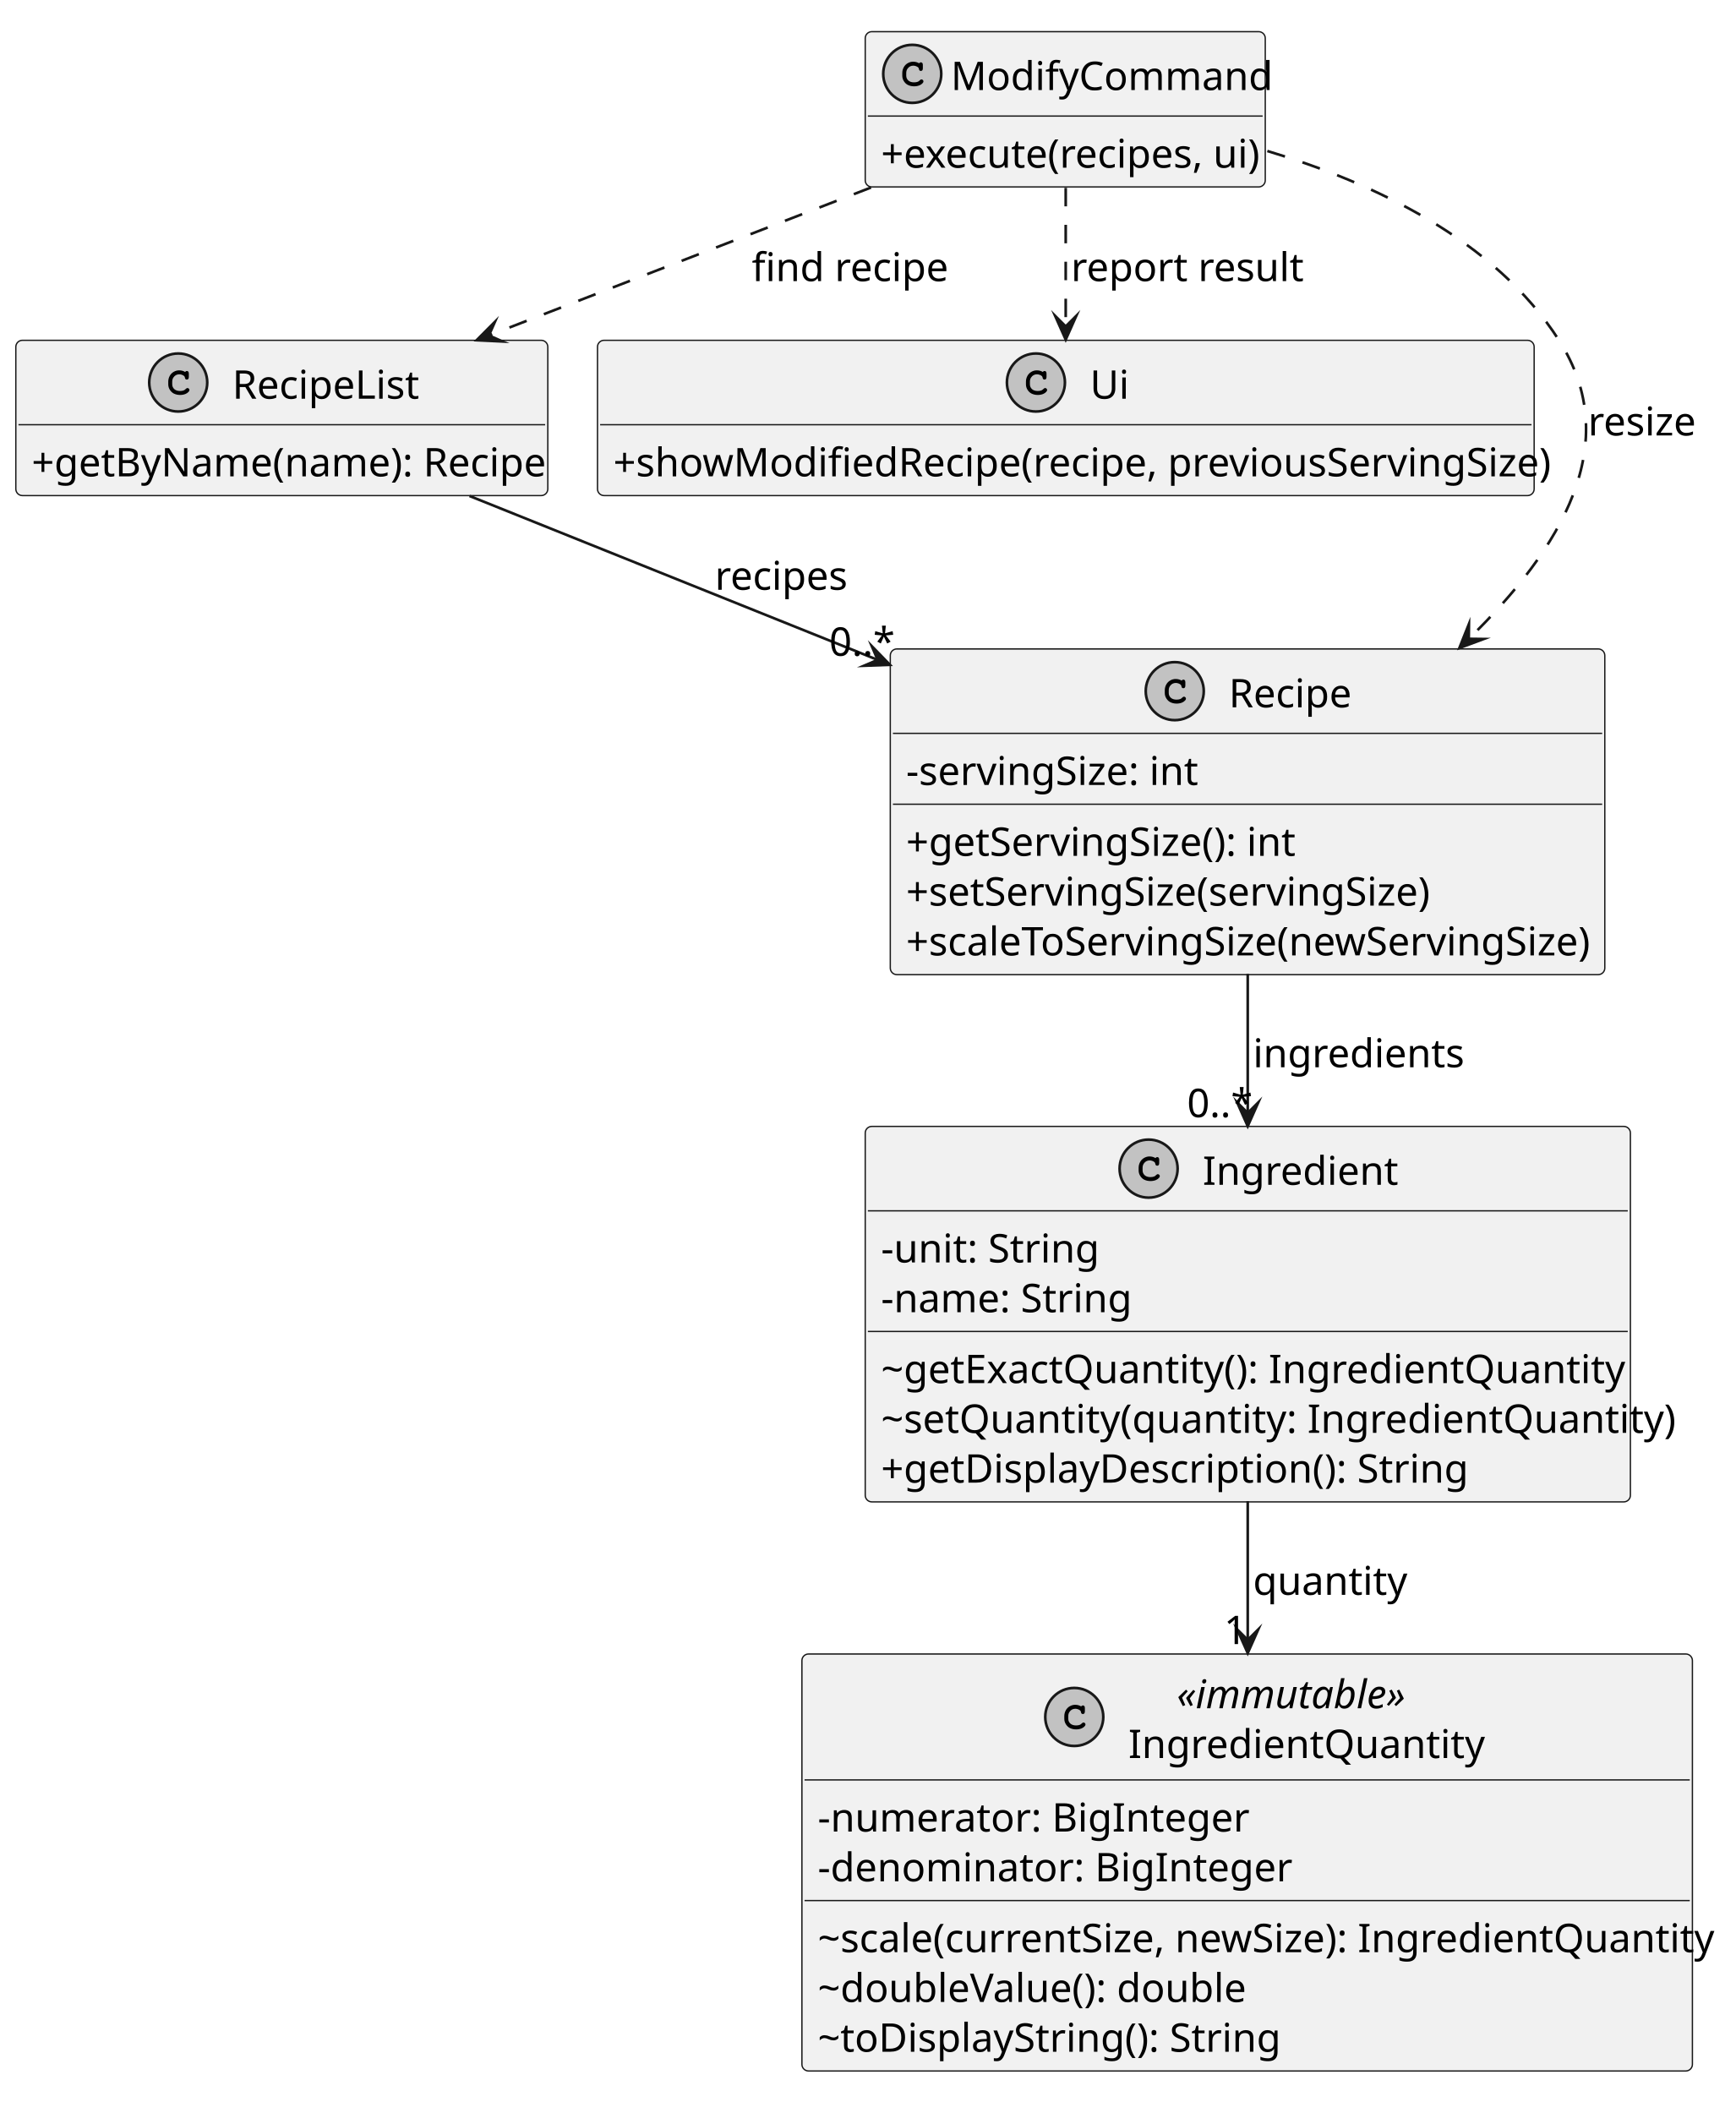
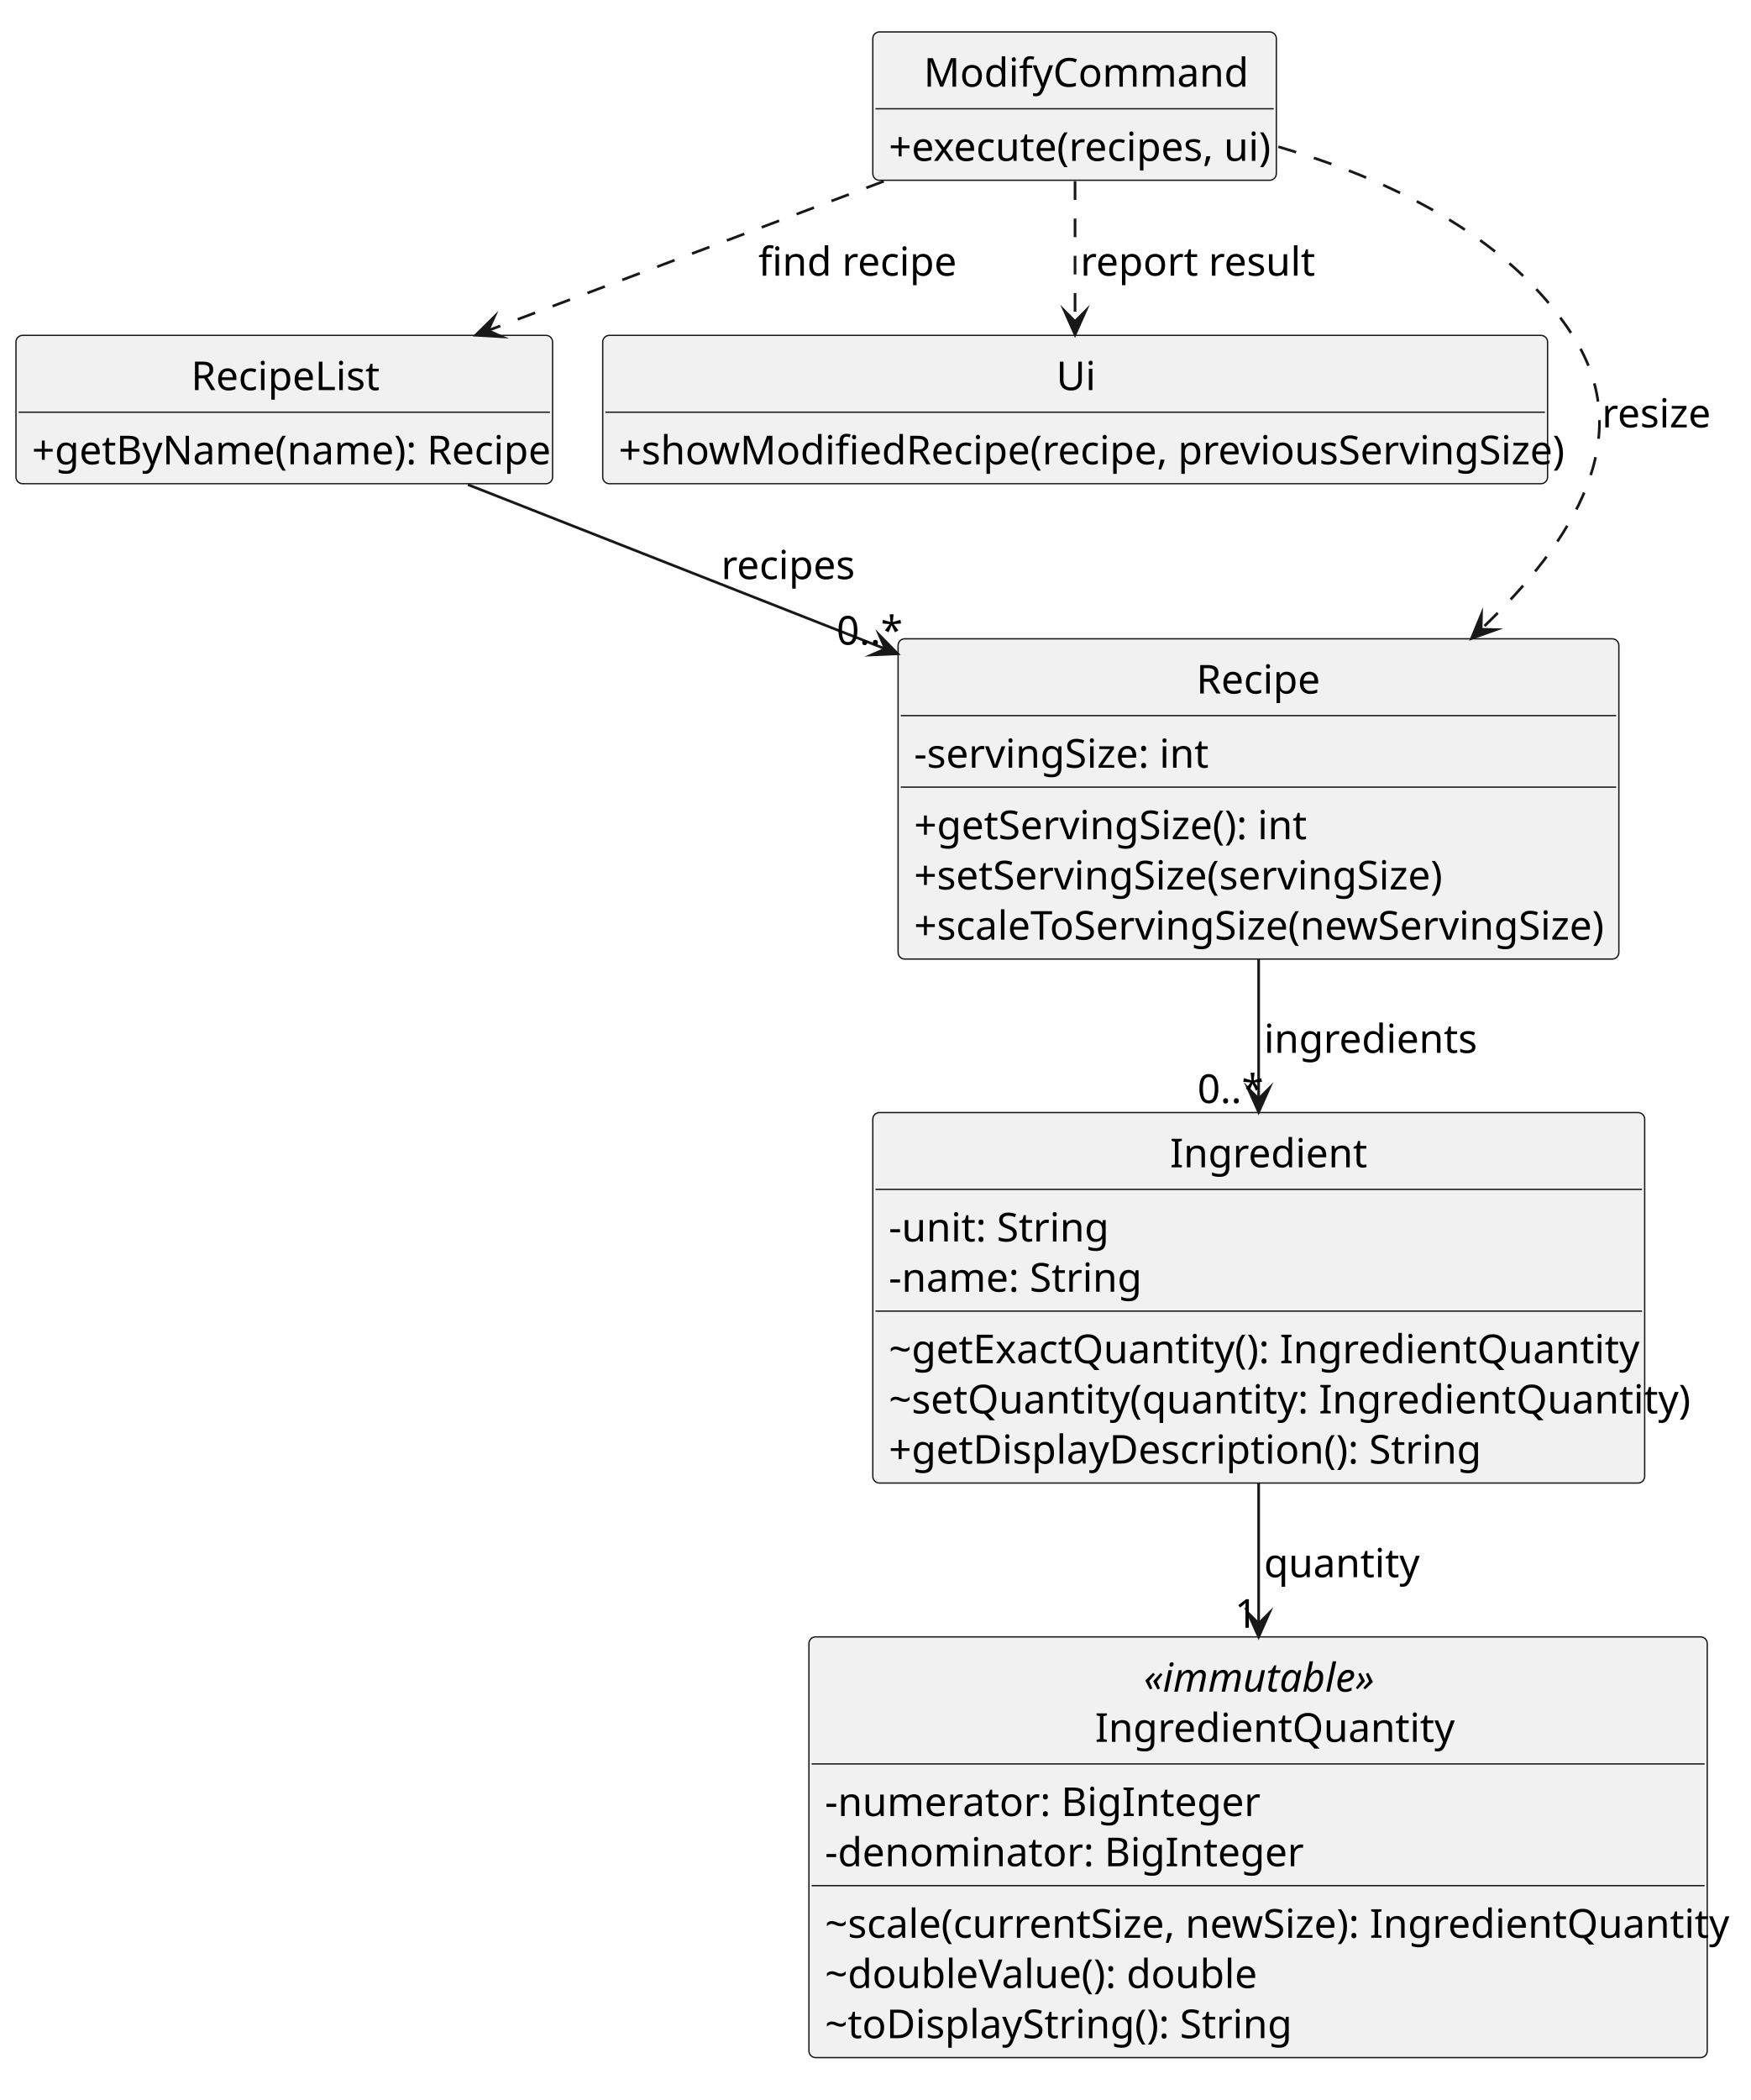
- <svg xmlns="http://www.w3.org/2000/svg" version="1.1" data-diagram-type="CLASS" style="width:658px;height:801px;background:#FFFFFF;" width="658px" height="801px" viewBox="0 0 658 801" zoomAndPan="magnify" preserveAspectRatio="none" contentStyleType="text/css">
+ <svg xmlns="http://www.w3.org/2000/svg" version="1.1" data-diagram-type="CLASS" style="width:658px;height:789px;background:#FFFFFF;" width="658px" height="789px" viewBox="0 0 658 789" zoomAndPan="magnify" preserveAspectRatio="none" contentStyleType="text/css">
  <defs />
  <g font-family="sans-serif" lengthAdjust="spacing">
-     <g class="entity" data-qualified-name="ModifyCommand" id="ent0001" data-source-line="10">
-       <rect x="328" y="12" width="151.651" height="58.867" fill="#F1F1F1" style="stroke:#181818;stroke-width:0.5;" rx="2.5" ry="2.5" />
-       <ellipse cx="345.826" cy="28" rx="11" ry="11" fill="#C2C2C2" style="stroke:#181818;stroke-width:1;" />
-       <path d="M348.435,24 Q348.576,23.813 348.732,23.719 Q348.904,23.625 349.091,23.625 Q349.419,23.625 349.623,23.859 Q349.841,24.078 349.841,24.625 L349.841,25.891 Q349.841,26.438 349.623,26.672 Q349.419,26.891 349.091,26.891 Q348.794,26.891 348.607,26.734 Q348.419,26.563 348.341,26.094 Q348.279,25.797 348.138,25.625 Q347.826,25.297 347.279,25.094 Q346.748,24.891 346.216,24.891 Q345.544,24.891 344.966,25.188 Q344.404,25.484 343.966,26.141 Q343.544,26.797 343.544,27.703 L343.544,28.688 Q343.544,29.766 344.326,30.5 Q345.123,31.219 346.513,31.219 Q347.357,31.219 347.935,30.984 Q348.263,30.859 348.654,30.469 Q348.888,30.234 349.013,30.172 Q349.154,30.094 349.31,30.094 Q349.623,30.094 349.841,30.328 Q350.076,30.547 350.076,30.859 Q350.076,31.172 349.763,31.516 Q349.31,32.031 348.607,32.328 Q347.669,32.719 346.529,32.719 Q345.201,32.719 344.123,32.172 Q343.263,31.734 342.654,30.781 Q342.044,29.828 342.044,28.719 L342.044,27.688 Q342.044,26.516 342.591,25.516 Q343.138,24.5 344.107,23.953 Q345.076,23.391 346.154,23.391 Q346.81,23.391 347.373,23.547 Q347.935,23.703 348.435,24 Z " fill="#000" />
-       <text x="360.454" y="34.138" fill="#000" font-size="15" textLength="113.372">ModifyCommand</text>
-       <line x1="329" y1="44" x2="478.651" y2="44" style="stroke:#181818;stroke-width:0.5;" />
-       <text x="334" y="63.571" fill="#000" font-size="15" textLength="139.651">+execute(recipes, ui)</text>
+     <g class="entity" data-qualified-name="ModifyCommand" id="ent0001" data-source-line="11">
+       <rect x="328" y="12" width="151.651" height="55.734" fill="#F1F1F1" style="stroke:#181818;stroke-width:0.5;" rx="2.5" ry="2.5" />
+       <text x="347.14" y="32.571" fill="#000" font-size="15" textLength="113.372">ModifyCommand</text>
+       <line x1="329" y1="40.867" x2="478.651" y2="40.867" style="stroke:#181818;stroke-width:0.5;" />
+       <text x="334" y="60.438" fill="#000" font-size="15" textLength="139.651">+execute(recipes, ui)</text>
    </g>
-     <g class="entity" data-qualified-name="RecipeList" id="ent0002" data-source-line="13">
-       <rect x="6" y="129" width="201.668" height="58.867" fill="#F1F1F1" style="stroke:#181818;stroke-width:0.5;" rx="2.5" ry="2.5" />
-       <ellipse cx="67.567" cy="145" rx="11" ry="11" fill="#C2C2C2" style="stroke:#181818;stroke-width:1;" />
-       <path d="M70.176,141 Q70.317,140.813 70.473,140.719 Q70.645,140.625 70.833,140.625 Q71.161,140.625 71.364,140.859 Q71.583,141.078 71.583,141.625 L71.583,142.891 Q71.583,143.438 71.364,143.672 Q71.161,143.891 70.833,143.891 Q70.536,143.891 70.348,143.734 Q70.161,143.563 70.083,143.094 Q70.02,142.797 69.879,142.625 Q69.567,142.297 69.02,142.094 Q68.489,141.891 67.958,141.891 Q67.286,141.891 66.708,142.188 Q66.145,142.484 65.708,143.141 Q65.286,143.797 65.286,144.703 L65.286,145.688 Q65.286,146.766 66.067,147.5 Q66.864,148.219 68.254,148.219 Q69.098,148.219 69.676,147.984 Q70.004,147.859 70.395,147.469 Q70.629,147.234 70.754,147.172 Q70.895,147.094 71.051,147.094 Q71.364,147.094 71.583,147.328 Q71.817,147.547 71.817,147.859 Q71.817,148.172 71.504,148.516 Q71.051,149.031 70.348,149.328 Q69.411,149.719 68.27,149.719 Q66.942,149.719 65.864,149.172 Q65.004,148.734 64.395,147.781 Q63.786,146.828 63.786,145.719 L63.786,144.688 Q63.786,143.516 64.333,142.516 Q64.879,141.5 65.848,140.953 Q66.817,140.391 67.895,140.391 Q68.551,140.391 69.114,140.547 Q69.676,140.703 70.176,141 Z " fill="#000" />
-       <text x="88.067" y="151.138" fill="#000" font-size="15" textLength="70.034">RecipeList</text>
-       <line x1="7" y1="161" x2="206.668" y2="161" style="stroke:#181818;stroke-width:0.5;" />
-       <text x="12" y="180.571" fill="#000" font-size="15" textLength="189.668">+getByName(name): Recipe</text>
+     <g class="entity" data-qualified-name="RecipeList" id="ent0002" data-source-line="14">
+       <rect x="6" y="126" width="201.668" height="55.734" fill="#F1F1F1" style="stroke:#181818;stroke-width:0.5;" rx="2.5" ry="2.5" />
+       <text x="71.817" y="146.571" fill="#000" font-size="15" textLength="70.034">RecipeList</text>
+       <line x1="7" y1="154.867" x2="206.668" y2="154.867" style="stroke:#181818;stroke-width:0.5;" />
+       <text x="12" y="174.438" fill="#000" font-size="15" textLength="189.668">+getByName(name): Recipe</text>
    </g>
-     <g class="entity" data-qualified-name="Ui" id="ent0003" data-source-line="16">
-       <rect x="226.5" y="129" width="355.081" height="58.867" fill="#F1F1F1" style="stroke:#181818;stroke-width:0.5;" rx="2.5" ry="2.5" />
-       <ellipse cx="392.708" cy="145" rx="11" ry="11" fill="#C2C2C2" style="stroke:#181818;stroke-width:1;" />
-       <path d="M395.317,141 Q395.458,140.813 395.614,140.719 Q395.786,140.625 395.974,140.625 Q396.302,140.625 396.505,140.859 Q396.724,141.078 396.724,141.625 L396.724,142.891 Q396.724,143.438 396.505,143.672 Q396.302,143.891 395.974,143.891 Q395.677,143.891 395.489,143.734 Q395.302,143.563 395.224,143.094 Q395.161,142.797 395.021,142.625 Q394.708,142.297 394.161,142.094 Q393.63,141.891 393.099,141.891 Q392.427,141.891 391.849,142.188 Q391.286,142.484 390.849,143.141 Q390.427,143.797 390.427,144.703 L390.427,145.688 Q390.427,146.766 391.208,147.5 Q392.005,148.219 393.396,148.219 Q394.239,148.219 394.817,147.984 Q395.146,147.859 395.536,147.469 Q395.771,147.234 395.896,147.172 Q396.036,147.094 396.192,147.094 Q396.505,147.094 396.724,147.328 Q396.958,147.547 396.958,147.859 Q396.958,148.172 396.646,148.516 Q396.192,149.031 395.489,149.328 Q394.552,149.719 393.411,149.719 Q392.083,149.719 391.005,149.172 Q390.146,148.734 389.536,147.781 Q388.927,146.828 388.927,145.719 L388.927,144.688 Q388.927,143.516 389.474,142.516 Q390.021,141.5 390.989,140.953 Q391.958,140.391 393.036,140.391 Q393.692,140.391 394.255,140.547 Q394.817,140.703 395.317,141 Z " fill="#000" />
-       <text x="413.208" y="151.138" fill="#000" font-size="15" textLength="14.165">Ui</text>
-       <line x1="227.5" y1="161" x2="580.581" y2="161" style="stroke:#181818;stroke-width:0.5;" />
-       <text x="232.5" y="180.571" fill="#000" font-size="15" textLength="343.081">+showModifiedRecipe(recipe, previousServingSize)</text>
+     <g class="entity" data-qualified-name="Ui" id="ent0003" data-source-line="17">
+       <rect x="226.5" y="126" width="355.081" height="55.734" fill="#F1F1F1" style="stroke:#181818;stroke-width:0.5;" rx="2.5" ry="2.5" />
+       <text x="396.958" y="146.571" fill="#000" font-size="15" textLength="14.165">Ui</text>
+       <line x1="227.5" y1="154.867" x2="580.581" y2="154.867" style="stroke:#181818;stroke-width:0.5;" />
+       <text x="232.5" y="174.438" fill="#000" font-size="15" textLength="343.081">+showModifiedRecipe(recipe, previousServingSize)</text>
    </g>
-     <g class="entity" data-qualified-name="Recipe" id="ent0004" data-source-line="19">
-       <rect x="337.5" y="246" width="270.867" height="123.469" fill="#F1F1F1" style="stroke:#181818;stroke-width:0.5;" rx="2.5" ry="2.5" />
-       <ellipse cx="445.338" cy="262" rx="11" ry="11" fill="#C2C2C2" style="stroke:#181818;stroke-width:1;" />
-       <path d="M447.947,258 Q448.088,257.813 448.244,257.719 Q448.416,257.625 448.603,257.625 Q448.931,257.625 449.135,257.859 Q449.353,258.078 449.353,258.625 L449.353,259.891 Q449.353,260.438 449.135,260.672 Q448.931,260.891 448.603,260.891 Q448.306,260.891 448.119,260.734 Q447.931,260.563 447.853,260.094 Q447.791,259.797 447.65,259.625 Q447.338,259.297 446.791,259.094 Q446.26,258.891 445.728,258.891 Q445.056,258.891 444.478,259.188 Q443.916,259.484 443.478,260.141 Q443.056,260.797 443.056,261.703 L443.056,262.688 Q443.056,263.766 443.838,264.5 Q444.635,265.219 446.025,265.219 Q446.869,265.219 447.447,264.984 Q447.775,264.859 448.166,264.469 Q448.4,264.234 448.525,264.172 Q448.666,264.094 448.822,264.094 Q449.135,264.094 449.353,264.328 Q449.588,264.547 449.588,264.859 Q449.588,265.172 449.275,265.516 Q448.822,266.031 448.119,266.328 Q447.181,266.719 446.041,266.719 Q444.713,266.719 443.635,266.172 Q442.775,265.734 442.166,264.781 Q441.556,263.828 441.556,262.719 L441.556,261.688 Q441.556,260.516 442.103,259.516 Q442.65,258.5 443.619,257.953 Q444.588,257.391 445.666,257.391 Q446.322,257.391 446.885,257.547 Q447.447,257.703 447.947,258 Z " fill="#000" />
-       <text x="465.838" y="268.138" fill="#000" font-size="15" textLength="46.692">Recipe</text>
-       <line x1="338.5" y1="278" x2="607.367" y2="278" style="stroke:#181818;stroke-width:0.5;" />
-       <text x="343.5" y="297.571" fill="#000" font-size="15" textLength="106.707">-servingSize: int</text>
-       <line x1="338.5" y1="304.867" x2="607.367" y2="304.867" style="stroke:#181818;stroke-width:0.5;" />
-       <text x="343.5" y="324.438" fill="#000" font-size="15" textLength="143.818">+getServingSize(): int</text>
-       <text x="343.5" y="343.306" fill="#000" font-size="15" textLength="196.333">+setServingSize(servingSize)</text>
-       <text x="343.5" y="362.173" fill="#000" font-size="15" textLength="258.867">+scaleToServingSize(newServingSize)</text>
+     <g class="entity" data-qualified-name="Recipe" id="ent0004" data-source-line="20">
+       <rect x="337.5" y="240" width="270.867" height="120.336" fill="#F1F1F1" style="stroke:#181818;stroke-width:0.5;" rx="2.5" ry="2.5" />
+       <text x="449.588" y="260.571" fill="#000" font-size="15" textLength="46.692">Recipe</text>
+       <line x1="338.5" y1="268.867" x2="607.367" y2="268.867" style="stroke:#181818;stroke-width:0.5;" />
+       <text x="343.5" y="288.438" fill="#000" font-size="15" textLength="106.707">-servingSize: int</text>
+       <line x1="338.5" y1="295.734" x2="607.367" y2="295.734" style="stroke:#181818;stroke-width:0.5;" />
+       <text x="343.5" y="315.306" fill="#000" font-size="15" textLength="143.818">+getServingSize(): int</text>
+       <text x="343.5" y="334.173" fill="#000" font-size="15" textLength="196.333">+setServingSize(servingSize)</text>
+       <text x="343.5" y="353.04" fill="#000" font-size="15" textLength="258.867">+scaleToServingSize(newServingSize)</text>
    </g>
-     <g class="entity" data-qualified-name="Ingredient" id="ent0005" data-source-line="25">
-       <rect x="328" y="427" width="290.071" height="142.336" fill="#F1F1F1" style="stroke:#181818;stroke-width:0.5;" rx="2.5" ry="2.5" />
-       <ellipse cx="435.427" cy="443" rx="11" ry="11" fill="#C2C2C2" style="stroke:#181818;stroke-width:1;" />
-       <path d="M438.037,439 Q438.177,438.813 438.334,438.719 Q438.506,438.625 438.693,438.625 Q439.021,438.625 439.224,438.859 Q439.443,439.078 439.443,439.625 L439.443,440.891 Q439.443,441.438 439.224,441.672 Q439.021,441.891 438.693,441.891 Q438.396,441.891 438.209,441.734 Q438.021,441.563 437.943,441.094 Q437.881,440.797 437.74,440.625 Q437.427,440.297 436.881,440.094 Q436.349,439.891 435.818,439.891 Q435.146,439.891 434.568,440.188 Q434.006,440.484 433.568,441.141 Q433.146,441.797 433.146,442.703 L433.146,443.688 Q433.146,444.766 433.927,445.5 Q434.724,446.219 436.115,446.219 Q436.959,446.219 437.537,445.984 Q437.865,445.859 438.256,445.469 Q438.49,445.234 438.615,445.172 Q438.756,445.094 438.912,445.094 Q439.224,445.094 439.443,445.328 Q439.677,445.547 439.677,445.859 Q439.677,446.172 439.365,446.516 Q438.912,447.031 438.209,447.328 Q437.271,447.719 436.131,447.719 Q434.802,447.719 433.724,447.172 Q432.865,446.734 432.256,445.781 Q431.646,444.828 431.646,443.719 L431.646,442.688 Q431.646,441.516 432.193,440.516 Q432.74,439.5 433.709,438.953 Q434.677,438.391 435.756,438.391 Q436.412,438.391 436.974,438.547 Q437.537,438.703 438.037,439 Z " fill="#000" />
-       <text x="455.927" y="449.138" fill="#000" font-size="15" textLength="66.716">Ingredient</text>
-       <line x1="329" y1="459" x2="617.071" y2="459" style="stroke:#181818;stroke-width:0.5;" />
-       <text x="334" y="478.571" fill="#000" font-size="15" textLength="76.699">-unit: String</text>
-       <text x="334" y="497.438" fill="#000" font-size="15" textLength="90.037">-name: String</text>
-       <line x1="329" y1="504.734" x2="617.071" y2="504.734" style="stroke:#181818;stroke-width:0.5;" />
-       <text x="334" y="524.306" fill="#000" font-size="15" textLength="263.892">~getExactQuantity(): IngredientQuantity</text>
-       <text x="334" y="543.173" fill="#000" font-size="15" textLength="278.071">~setQuantity(quantity: IngredientQuantity)</text>
-       <text x="334" y="562.04" fill="#000" font-size="15" textLength="211.333">+getDisplayDescription(): String</text>
+     <g class="entity" data-qualified-name="Ingredient" id="ent0005" data-source-line="26">
+       <rect x="328" y="418" width="290.071" height="139.203" fill="#F1F1F1" style="stroke:#181818;stroke-width:0.5;" rx="2.5" ry="2.5" />
+       <text x="439.677" y="438.571" fill="#000" font-size="15" textLength="66.716">Ingredient</text>
+       <line x1="329" y1="446.867" x2="617.071" y2="446.867" style="stroke:#181818;stroke-width:0.5;" />
+       <text x="334" y="466.438" fill="#000" font-size="15" textLength="76.699">-unit: String</text>
+       <text x="334" y="485.306" fill="#000" font-size="15" textLength="90.037">-name: String</text>
+       <line x1="329" y1="492.602" x2="617.071" y2="492.602" style="stroke:#181818;stroke-width:0.5;" />
+       <text x="334" y="512.173" fill="#000" font-size="15" textLength="263.892">~getExactQuantity(): IngredientQuantity</text>
+       <text x="334" y="531.04" fill="#000" font-size="15" textLength="278.071">~setQuantity(quantity: IngredientQuantity)</text>
+       <text x="334" y="549.907" fill="#000" font-size="15" textLength="211.333">+getDisplayDescription(): String</text>
    </g>
-     <g class="entity" data-qualified-name="IngredientQuantity" id="ent0006" data-source-line="32">
-       <rect x="304" y="627" width="337.576" height="158.07" fill="#F1F1F1" style="stroke:#181818;stroke-width:0.5;" rx="2.5" ry="2.5" />
-       <ellipse cx="407.249" cy="650.867" rx="11" ry="11" fill="#C2C2C2" style="stroke:#181818;stroke-width:1;" />
-       <path d="M409.858,646.867 Q409.999,646.68 410.155,646.586 Q410.327,646.492 410.515,646.492 Q410.843,646.492 411.046,646.727 Q411.265,646.945 411.265,647.492 L411.265,648.758 Q411.265,649.305 411.046,649.539 Q410.843,649.758 410.515,649.758 Q410.218,649.758 410.03,649.602 Q409.843,649.43 409.765,648.961 Q409.702,648.664 409.562,648.492 Q409.249,648.164 408.702,647.961 Q408.171,647.758 407.64,647.758 Q406.968,647.758 406.39,648.055 Q405.827,648.352 405.39,649.008 Q404.968,649.664 404.968,650.57 L404.968,651.555 Q404.968,652.633 405.749,653.367 Q406.546,654.086 407.937,654.086 Q408.78,654.086 409.358,653.852 Q409.687,653.727 410.077,653.336 Q410.312,653.102 410.437,653.039 Q410.577,652.961 410.733,652.961 Q411.046,652.961 411.265,653.195 Q411.499,653.414 411.499,653.727 Q411.499,654.039 411.187,654.383 Q410.733,654.898 410.03,655.195 Q409.093,655.586 407.952,655.586 Q406.624,655.586 405.546,655.039 Q404.687,654.602 404.077,653.648 Q403.468,652.695 403.468,651.586 L403.468,650.555 Q403.468,649.383 404.015,648.383 Q404.562,647.367 405.53,646.82 Q406.499,646.258 407.577,646.258 Q408.233,646.258 408.796,646.414 Q409.358,646.57 409.858,646.867 Z " fill="#000" />
-       <text x="446.1" y="647.571" fill="#000" font-size="15" textLength="85.876" font-style="italic">«immutable»</text>
-       <text x="427.749" y="666.438" fill="#000" font-size="15" textLength="122.578">IngredientQuantity</text>
-       <line x1="305" y1="674.734" x2="640.576" y2="674.734" style="stroke:#181818;stroke-width:0.5;" />
-       <text x="310" y="694.306" fill="#000" font-size="15" textLength="150.073">-numerator: BigInteger</text>
-       <text x="310" y="713.173" fill="#000" font-size="15" textLength="165.095">-denominator: BigInteger</text>
-       <line x1="305" y1="720.469" x2="640.576" y2="720.469" style="stroke:#181818;stroke-width:0.5;" />
-       <text x="310" y="740.04" fill="#000" font-size="15" textLength="325.576">~scale(currentSize, newSize): IngredientQuantity</text>
-       <text x="310" y="758.907" fill="#000" font-size="15" textLength="155.537">~doubleValue(): double</text>
-       <text x="310" y="777.774" fill="#000" font-size="15" textLength="167.146">~toDisplayString(): String</text>
+     <g class="entity" data-qualified-name="IngredientQuantity" id="ent0006" data-source-line="33">
+       <rect x="304" y="615" width="337.576" height="158.07" fill="#F1F1F1" style="stroke:#181818;stroke-width:0.5;" rx="2.5" ry="2.5" />
+       <text x="429.85" y="635.571" fill="#000" font-size="15" textLength="85.876" font-style="italic">«immutable»</text>
+       <text x="411.499" y="654.438" fill="#000" font-size="15" textLength="122.578">IngredientQuantity</text>
+       <line x1="305" y1="662.734" x2="640.576" y2="662.734" style="stroke:#181818;stroke-width:0.5;" />
+       <text x="310" y="682.306" fill="#000" font-size="15" textLength="150.073">-numerator: BigInteger</text>
+       <text x="310" y="701.173" fill="#000" font-size="15" textLength="165.095">-denominator: BigInteger</text>
+       <line x1="305" y1="708.469" x2="640.576" y2="708.469" style="stroke:#181818;stroke-width:0.5;" />
+       <text x="310" y="728.04" fill="#000" font-size="15" textLength="325.576">~scale(currentSize, newSize): IngredientQuantity</text>
+       <text x="310" y="746.907" fill="#000" font-size="15" textLength="155.537">~doubleValue(): double</text>
+       <text x="310" y="765.774" fill="#000" font-size="15" textLength="167.146">~toDisplayString(): String</text>
    </g>
    <g class="link" data-entity-1="ent0001" data-entity-2="ent0002" id="lnk7" data-link-type="dependency">
-       <polygon points="180.675,128.973,190.512,129.453,185.337,127.167,187.623,121.993,180.675,128.973" fill="#181818" style="stroke:#181818;stroke-width:1;stroke-linejoin:miter;stroke-miterlimit:10;" />
-       <path d="M330.203,71.075 C284.59,88.736 230.927,109.515 185.337,127.167" style="stroke:#181818;stroke-width:1;stroke-dasharray:7,7;" fill="none" />
-       <text x="285" y="106.571" fill="#000" font-size="15" textLength="69.207">find recipe</text>
+       <polygon points="178.747,125.944,188.58,126.511,183.426,124.179,185.757,119.025,178.747,125.944" fill="#181818" style="stroke:#181818;stroke-width:1;stroke-linejoin:miter;stroke-miterlimit:10;" />
+       <path d="M332.105,68.112 C285.58,85.657 229.921,106.646 183.426,124.179" style="stroke:#181818;stroke-width:1;stroke-dasharray:7,7;" fill="none" />
+       <text x="285" y="103.571" fill="#000" font-size="15" textLength="69.207">find recipe</text>
    </g>
    <g class="link" data-entity-1="ent0001" data-entity-2="ent0004" id="lnk8" data-link-type="dependency">
-       <polygon points="553.228,245.654,562.461,242.227,556.804,242.161,556.871,236.504,553.228,245.654" fill="#181818" style="stroke:#181818;stroke-width:1;stroke-linejoin:miter;stroke-miterlimit:10;" />
-       <path d="M480.434,57.242 C520.682,69.307 566.629,90.874 591,129 C616.013,168.129 591.719,208.058 556.804,242.161" style="stroke:#181818;stroke-width:1;stroke-dasharray:7,7;" fill="none" />
-       <text x="602" y="165.071" fill="#000" font-size="15" textLength="40.012">resize</text>
+       <polygon points="552.985,239.872,562.261,236.562,556.606,236.424,556.744,230.769,552.985,239.872" fill="#181818" style="stroke:#181818;stroke-width:1;stroke-linejoin:miter;stroke-miterlimit:10;" />
+       <path d="M480.394,55.13 C520.63,66.872 566.577,88.071 591,126 C615.702,164.362 591.446,203.24 556.606,236.424" style="stroke:#181818;stroke-width:1;stroke-dasharray:7,7;" fill="none" />
+       <text x="602" y="160.571" fill="#000" font-size="15" textLength="40.012">resize</text>
    </g>
    <g class="link" data-entity-1="ent0001" data-entity-2="ent0003" id="lnk9" data-link-type="dependency">
-       <polygon points="404,128.745,408,119.745,404,123.745,400,119.745,404,128.745" fill="#181818" style="stroke:#181818;stroke-width:1;stroke-linejoin:miter;stroke-miterlimit:10;" />
-       <path d="M404,71.223 C404,88.786 404,106.176 404,123.745" style="stroke:#181818;stroke-width:1;stroke-dasharray:7,7;" fill="none" />
-       <text x="406" y="106.571" fill="#000" font-size="15" textLength="80.032">report result</text>
+       <polygon points="404,125.749,408,116.749,404,120.749,400,116.749,404,125.749" fill="#181818" style="stroke:#181818;stroke-width:1;stroke-linejoin:miter;stroke-miterlimit:10;" />
+       <path d="M404,68.112 C404,85.592 404,103.242 404,120.749" style="stroke:#181818;stroke-width:1;stroke-dasharray:7,7;" fill="none" />
+       <text x="406" y="103.571" fill="#000" font-size="15" textLength="80.032">report result</text>
    </g>
    <g class="link" data-entity-1="ent0002" data-entity-2="ent0004" id="lnk10" data-link-type="dependency">
-       <polygon points="337.356,252.02,330.495,244.954,332.716,250.156,327.513,252.377,337.356,252.02" fill="#181818" style="stroke:#181818;stroke-width:1;stroke-linejoin:miter;stroke-miterlimit:10;" />
-       <path d="M178.002,188.017 C223.216,206.177 278.611,228.426 332.716,250.156" style="stroke:#181818;stroke-width:1;" fill="none" />
-       <text x="271" y="223.571" fill="#000" font-size="15" textLength="48.354">recipes</text>
-       <text x="314.356" y="248.591" fill="#000" font-size="15" textLength="22.515">0..*</text>
+       <polygon points="337.363,245.635,330.453,238.617,332.71,243.804,327.524,246.062,337.363,245.635" fill="#181818" style="stroke:#181818;stroke-width:1;stroke-linejoin:miter;stroke-miterlimit:10;" />
+       <path d="M175.842,182.085 C221.294,199.968 277.738,222.175 332.71,243.804" style="stroke:#181818;stroke-width:1;" fill="none" />
+       <text x="271" y="217.571" fill="#000" font-size="15" textLength="48.354">recipes</text>
+       <text x="314.363" y="242.206" fill="#000" font-size="15" textLength="22.515">0..*</text>
    </g>
    <g class="link" data-entity-1="ent0004" data-entity-2="ent0005" id="lnk11" data-link-type="dependency">
-       <polygon points="473,426.92,477,417.92,473,421.92,469,417.92,473,426.92" fill="#181818" style="stroke:#181818;stroke-width:1;stroke-linejoin:miter;stroke-miterlimit:10;" />
-       <path d="M473,369.18 C473,387.584 473,402.953 473,421.92" style="stroke:#181818;stroke-width:1;" fill="none" />
-       <text x="475" y="404.571" fill="#000" font-size="15" textLength="73.381">ingredients</text>
-       <text x="450" y="423.492" fill="#000" font-size="15" textLength="22.515">0..*</text>
+       <polygon points="473,417.842,477,408.842,473,412.842,469,408.842,473,417.842" fill="#181818" style="stroke:#181818;stroke-width:1;stroke-linejoin:miter;stroke-miterlimit:10;" />
+       <path d="M473,360.203 C473,378.547 473,393.913 473,412.842" style="stroke:#181818;stroke-width:1;" fill="none" />
+       <text x="475" y="395.571" fill="#000" font-size="15" textLength="73.381">ingredients</text>
+       <text x="450" y="414.413" fill="#000" font-size="15" textLength="22.515">0..*</text>
    </g>
    <g class="link" data-entity-1="ent0005" data-entity-2="ent0006" id="lnk12" data-link-type="dependency">
-       <polygon points="473,626.671,477,617.671,473,621.671,469,617.671,473,626.671" fill="#181818" style="stroke:#181818;stroke-width:1;stroke-linejoin:miter;stroke-miterlimit:10;" />
-       <path d="M473,569.03 C473,587.575 473,602.715 473,621.671" style="stroke:#181818;stroke-width:1;" fill="none" />
-       <text x="475" y="604.571" fill="#000" font-size="15" textLength="52.537">quantity</text>
-       <text x="464" y="623.242" fill="#000" font-size="15">1</text>
+       <polygon points="473,614.994,477,605.994,473,609.994,469,605.994,473,614.994" fill="#181818" style="stroke:#181818;stroke-width:1;stroke-linejoin:miter;stroke-miterlimit:10;" />
+       <path d="M473,557.164 C473,575.73 473,590.957 473,609.994" style="stroke:#181818;stroke-width:1;" fill="none" />
+       <text x="475" y="592.571" fill="#000" font-size="15" textLength="52.537">quantity</text>
+       <text x="464" y="611.566" fill="#000" font-size="15">1</text>
    </g>
  </g>
</svg>
